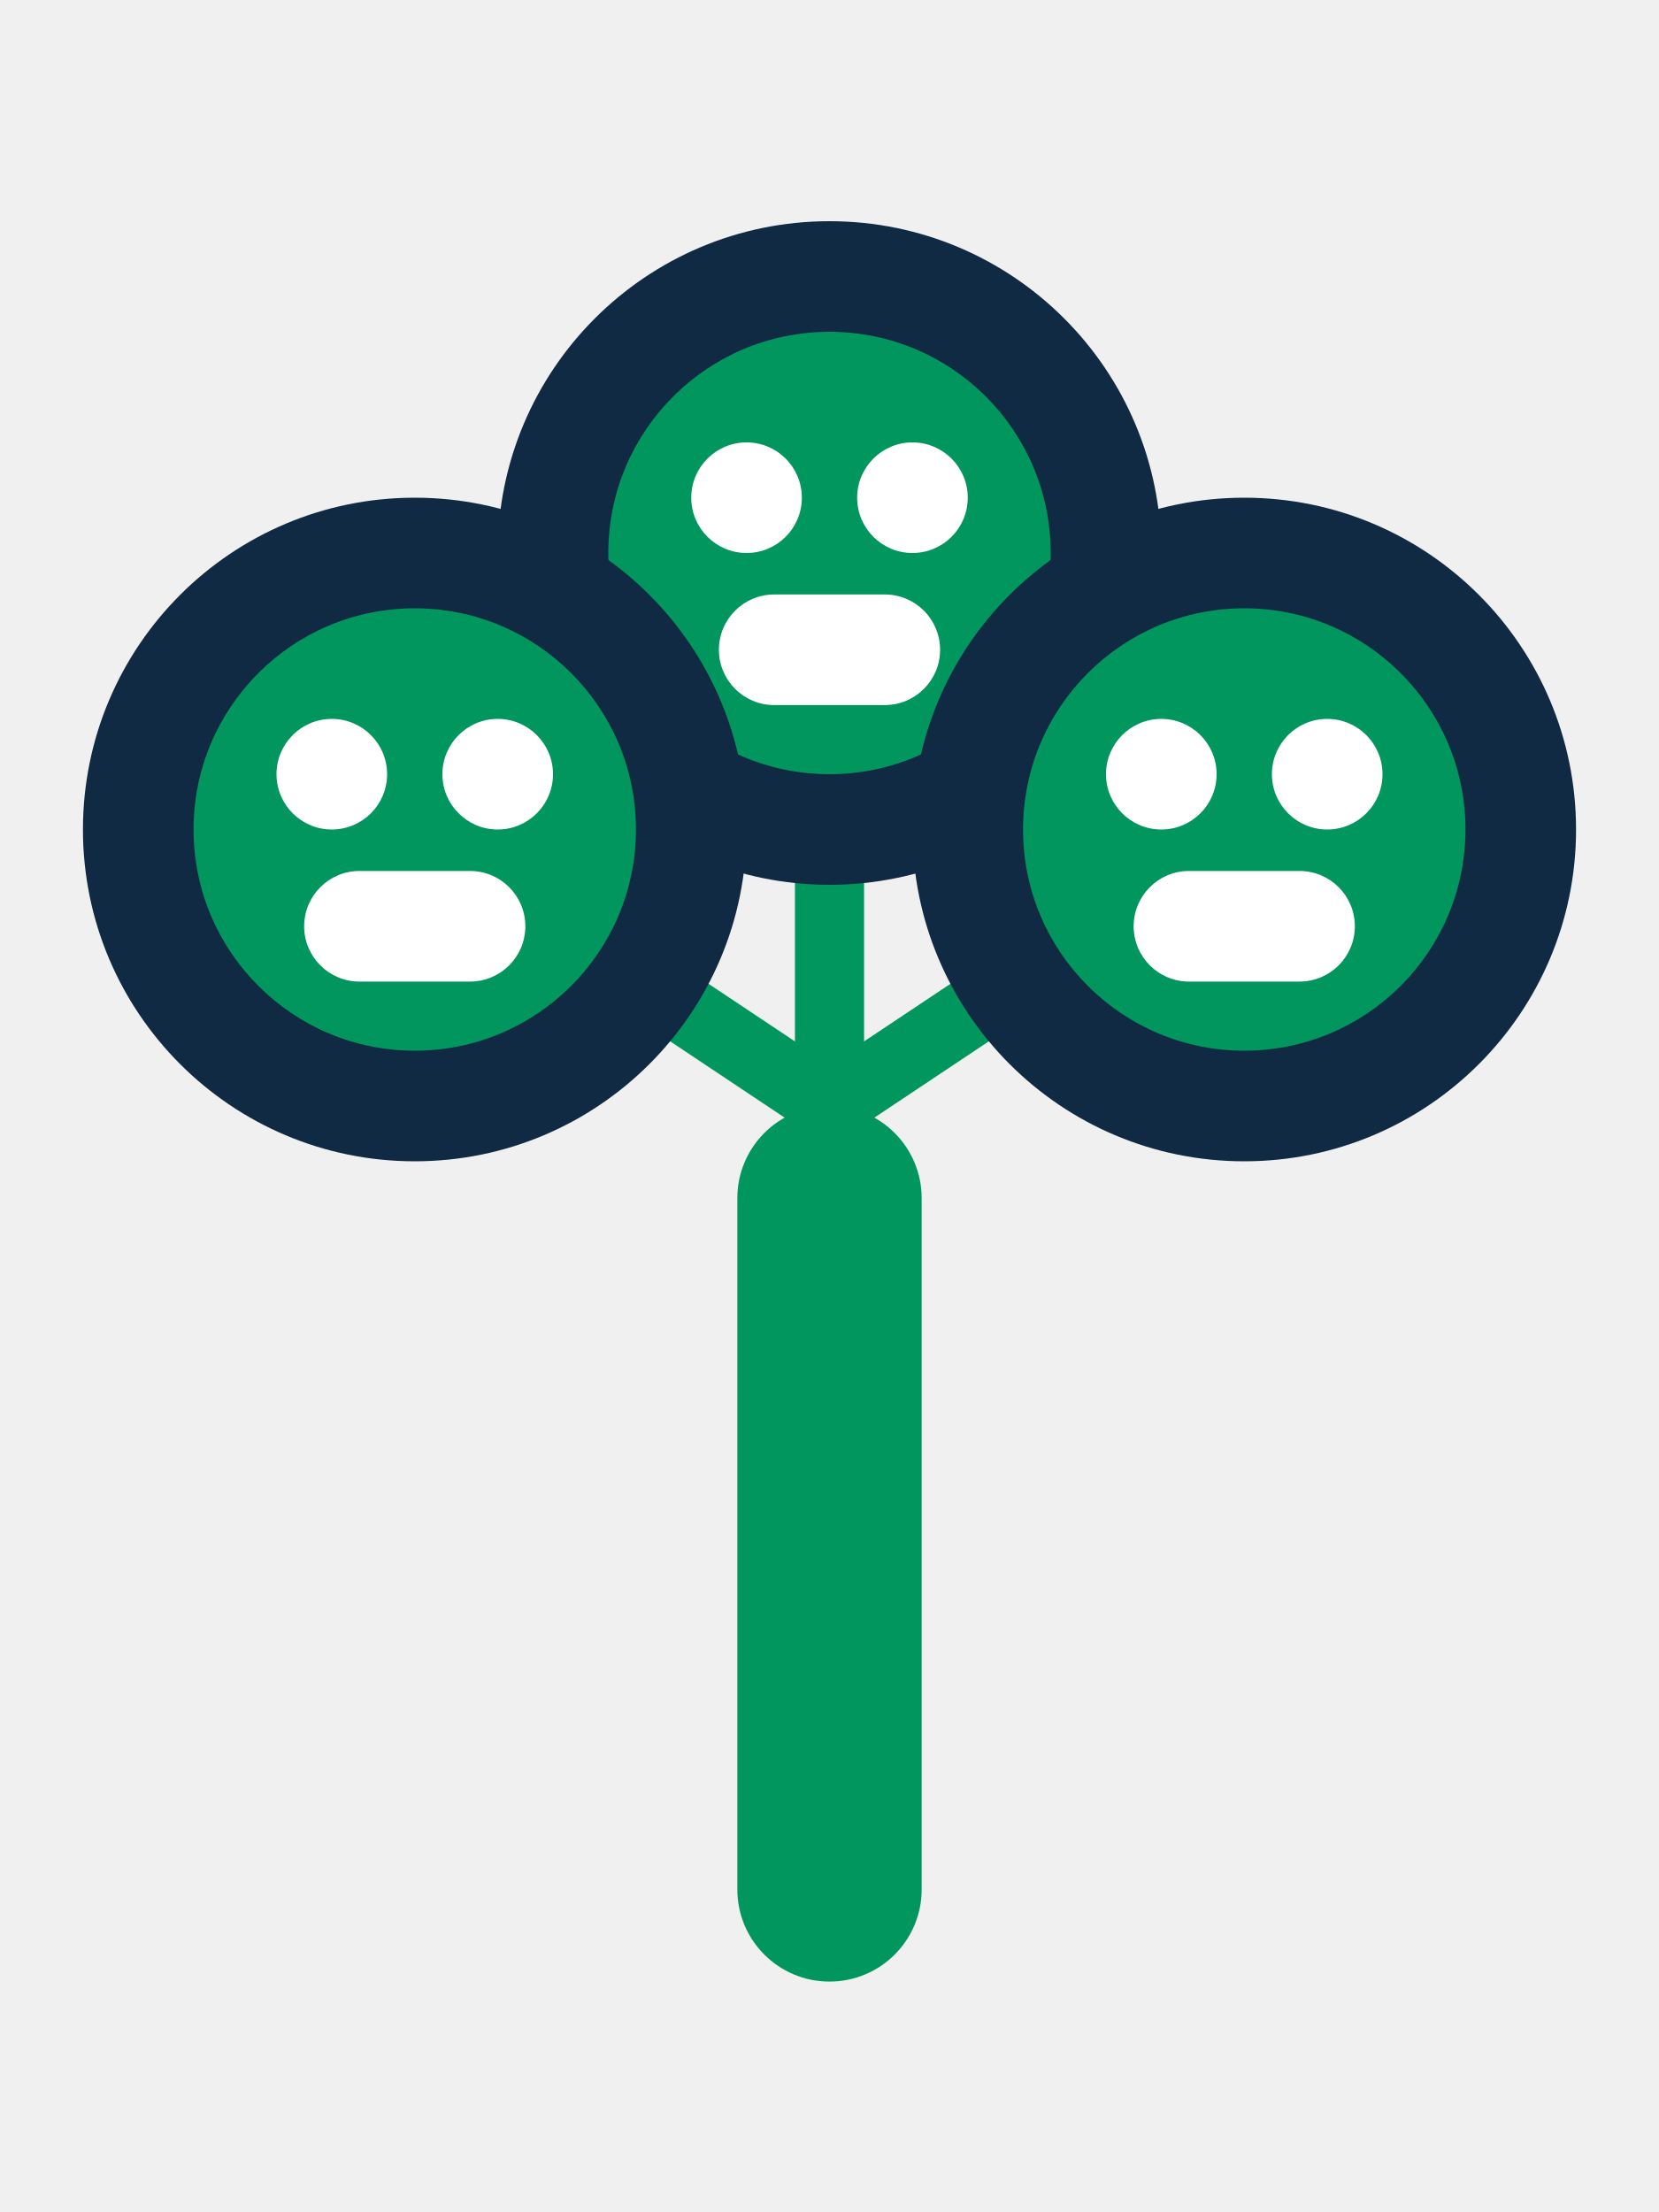
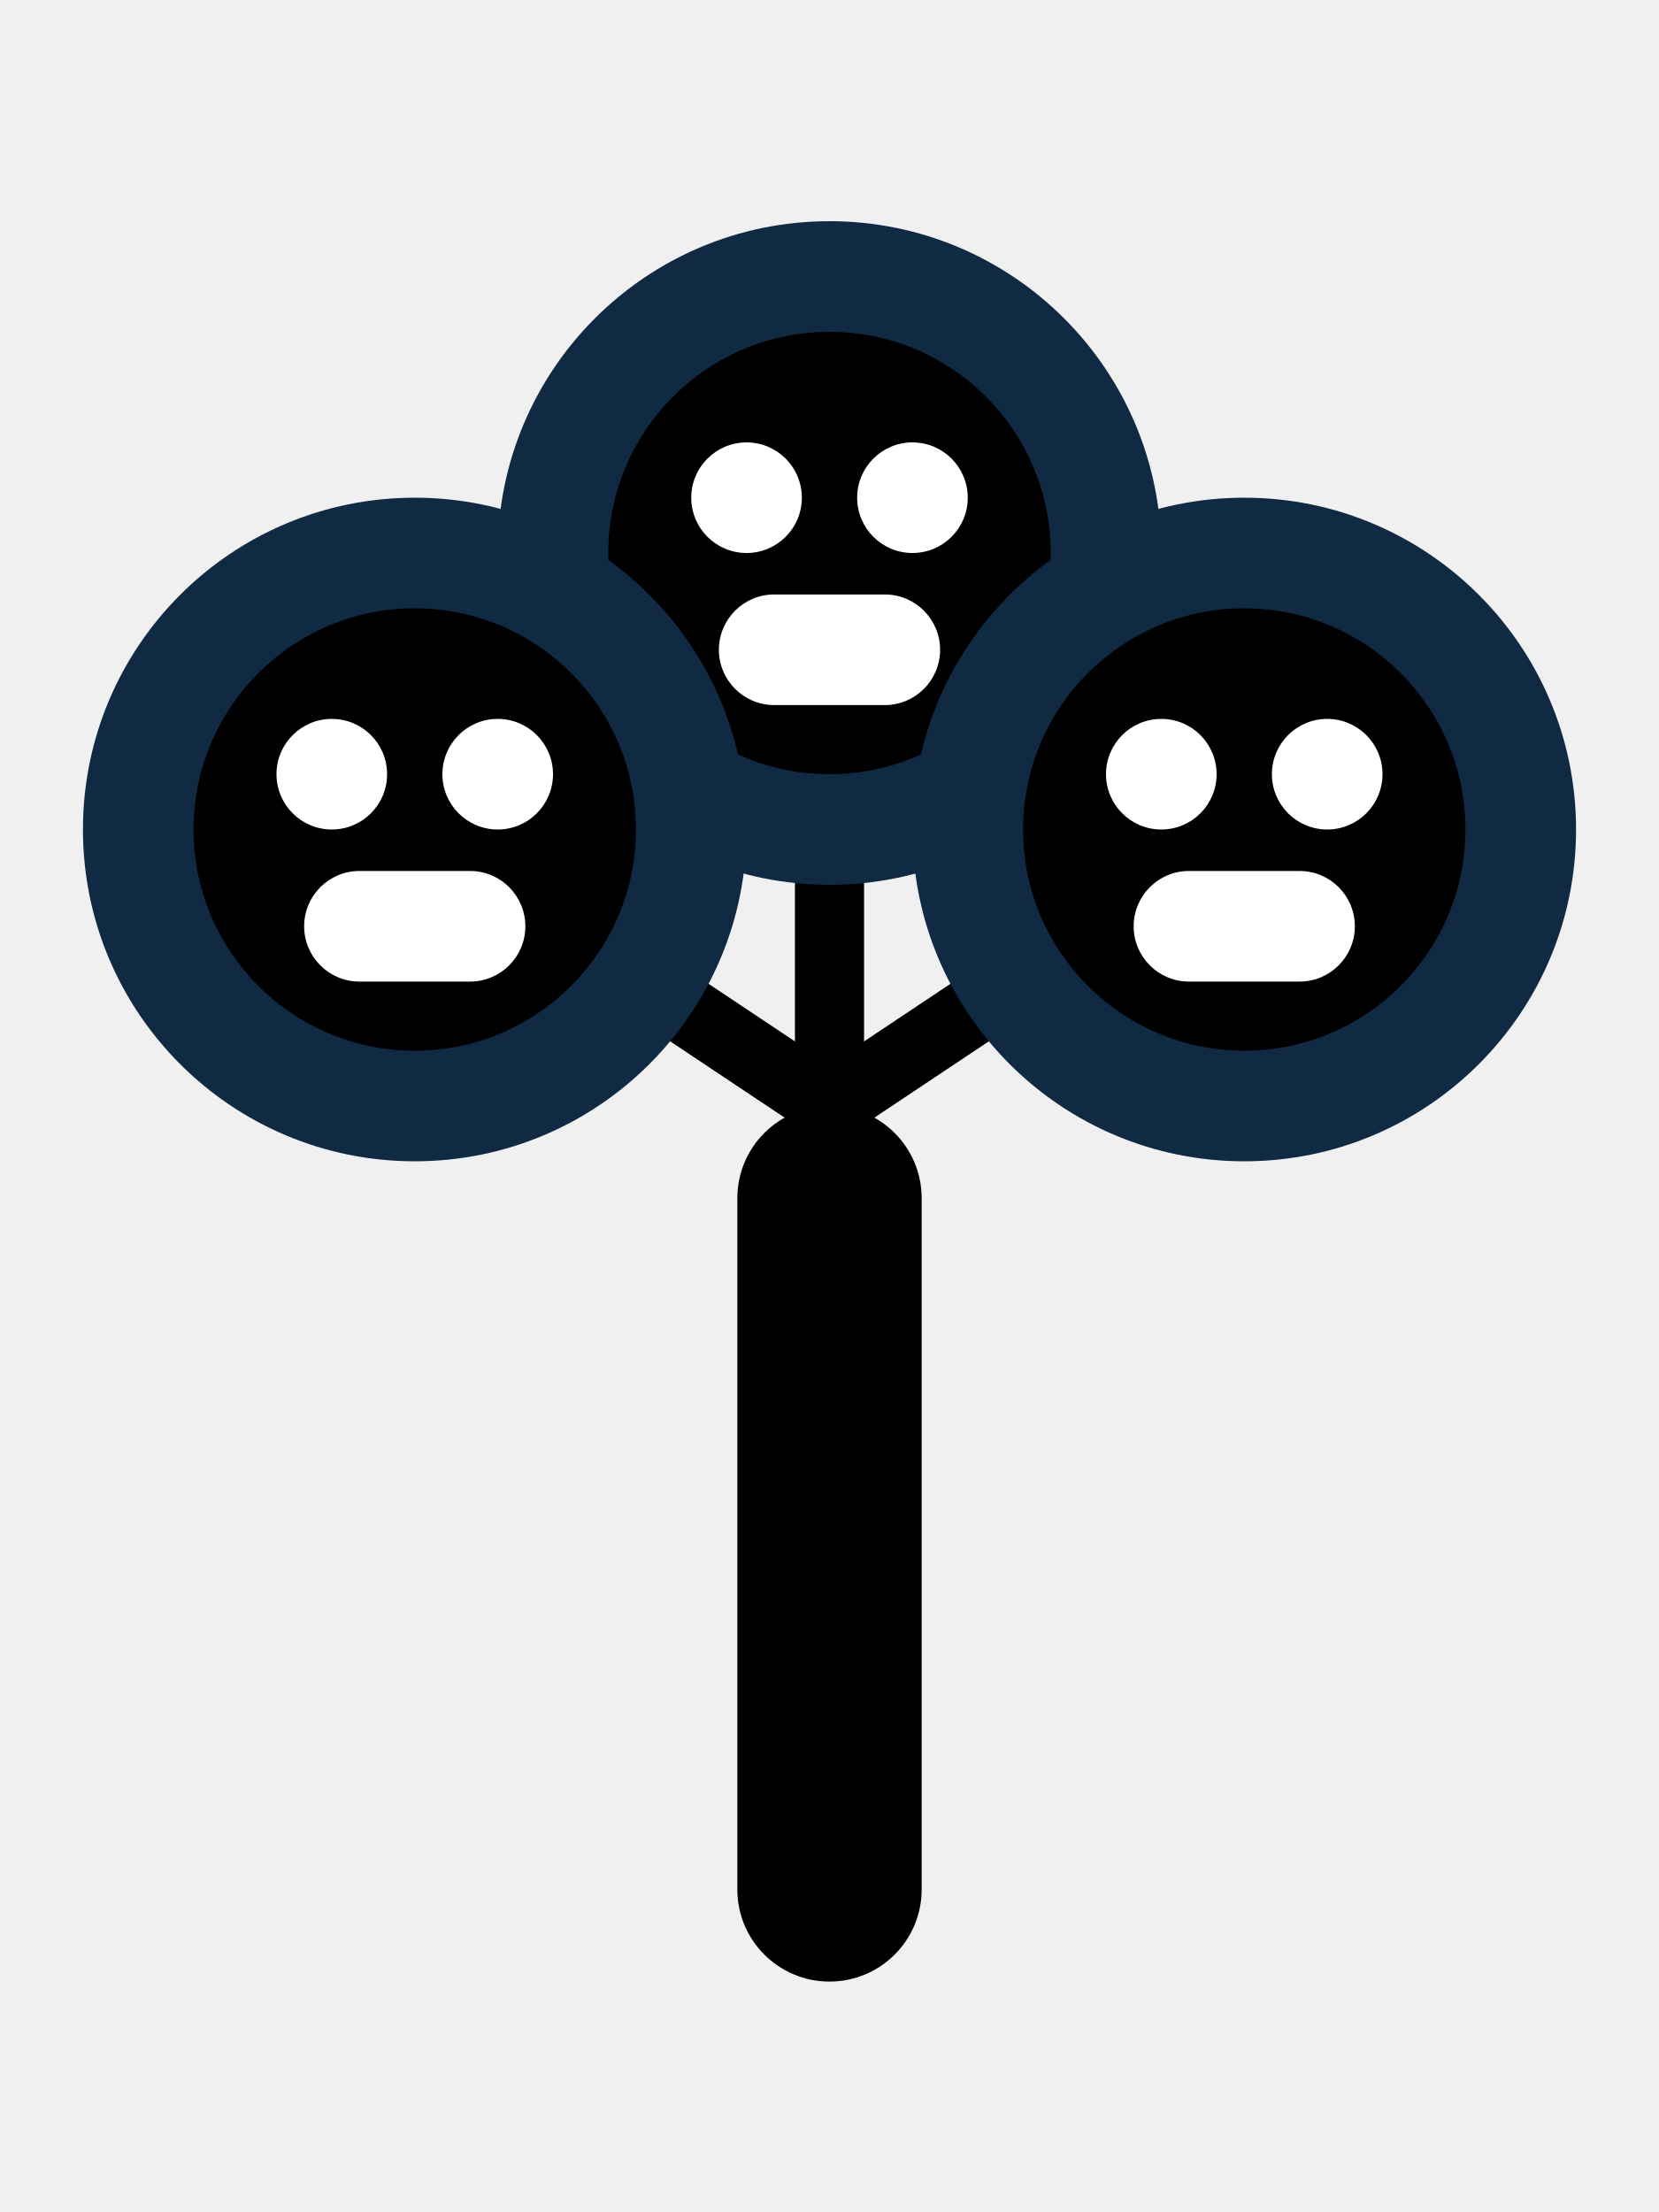
<svg xmlns="http://www.w3.org/2000/svg" width="36" height="48" viewBox="0 0 36 48">
  <defs>
    <g id="head-group">
      <circle cx="0" cy="0" r="7.2" fill="#102A43" />
-       <circle cx="0" cy="0" r="4.8" fill="#00965E" />
+       <circle cx="0" cy="0" r="4.8" fill="currentColor" />
      <circle cx="-1.8" cy="-1.2" r="1.2" fill="#FFFFFF" />
      <circle cx="1.8" cy="-1.2" r="1.2" fill="#FFFFFF" />
      <rect x="-2.4" y="0.9" width="4.8" height="2.4" rx="1.2" fill="#FFFFFF" />
    </g>
  </defs>
-   <rect x="16" y="24" width="4" height="19" rx="2" fill="#00965E" />
-   <path d="M 18 24 L 18 12" stroke="#00965E" stroke-width="1.5" stroke-linecap="round" />
-   <path d="M 18 24 L 9 18" stroke="#00965E" stroke-width="1.5" stroke-linecap="round" />
-   <path d="M 18 24 L 27 18" stroke="#00965E" stroke-width="1.5" stroke-linecap="round" />
+   <rect x="16" y="24" width="4" height="19" rx="2" fill="currentColor" />
+   <path d="M 18 24 L 18 12" stroke="currentColor" stroke-width="1.5" stroke-linecap="round" />
+   <path d="M 18 24 L 9 18" stroke="currentColor" stroke-width="1.5" stroke-linecap="round" />
+   <path d="M 18 24 L 27 18" stroke="currentColor" stroke-width="1.5" stroke-linecap="round" />
  <use href="#head-group" transform="translate(18, 12)" />
  <use href="#head-group" transform="translate(9, 18)" />
  <use href="#head-group" transform="translate(27, 18)" />
</svg>
